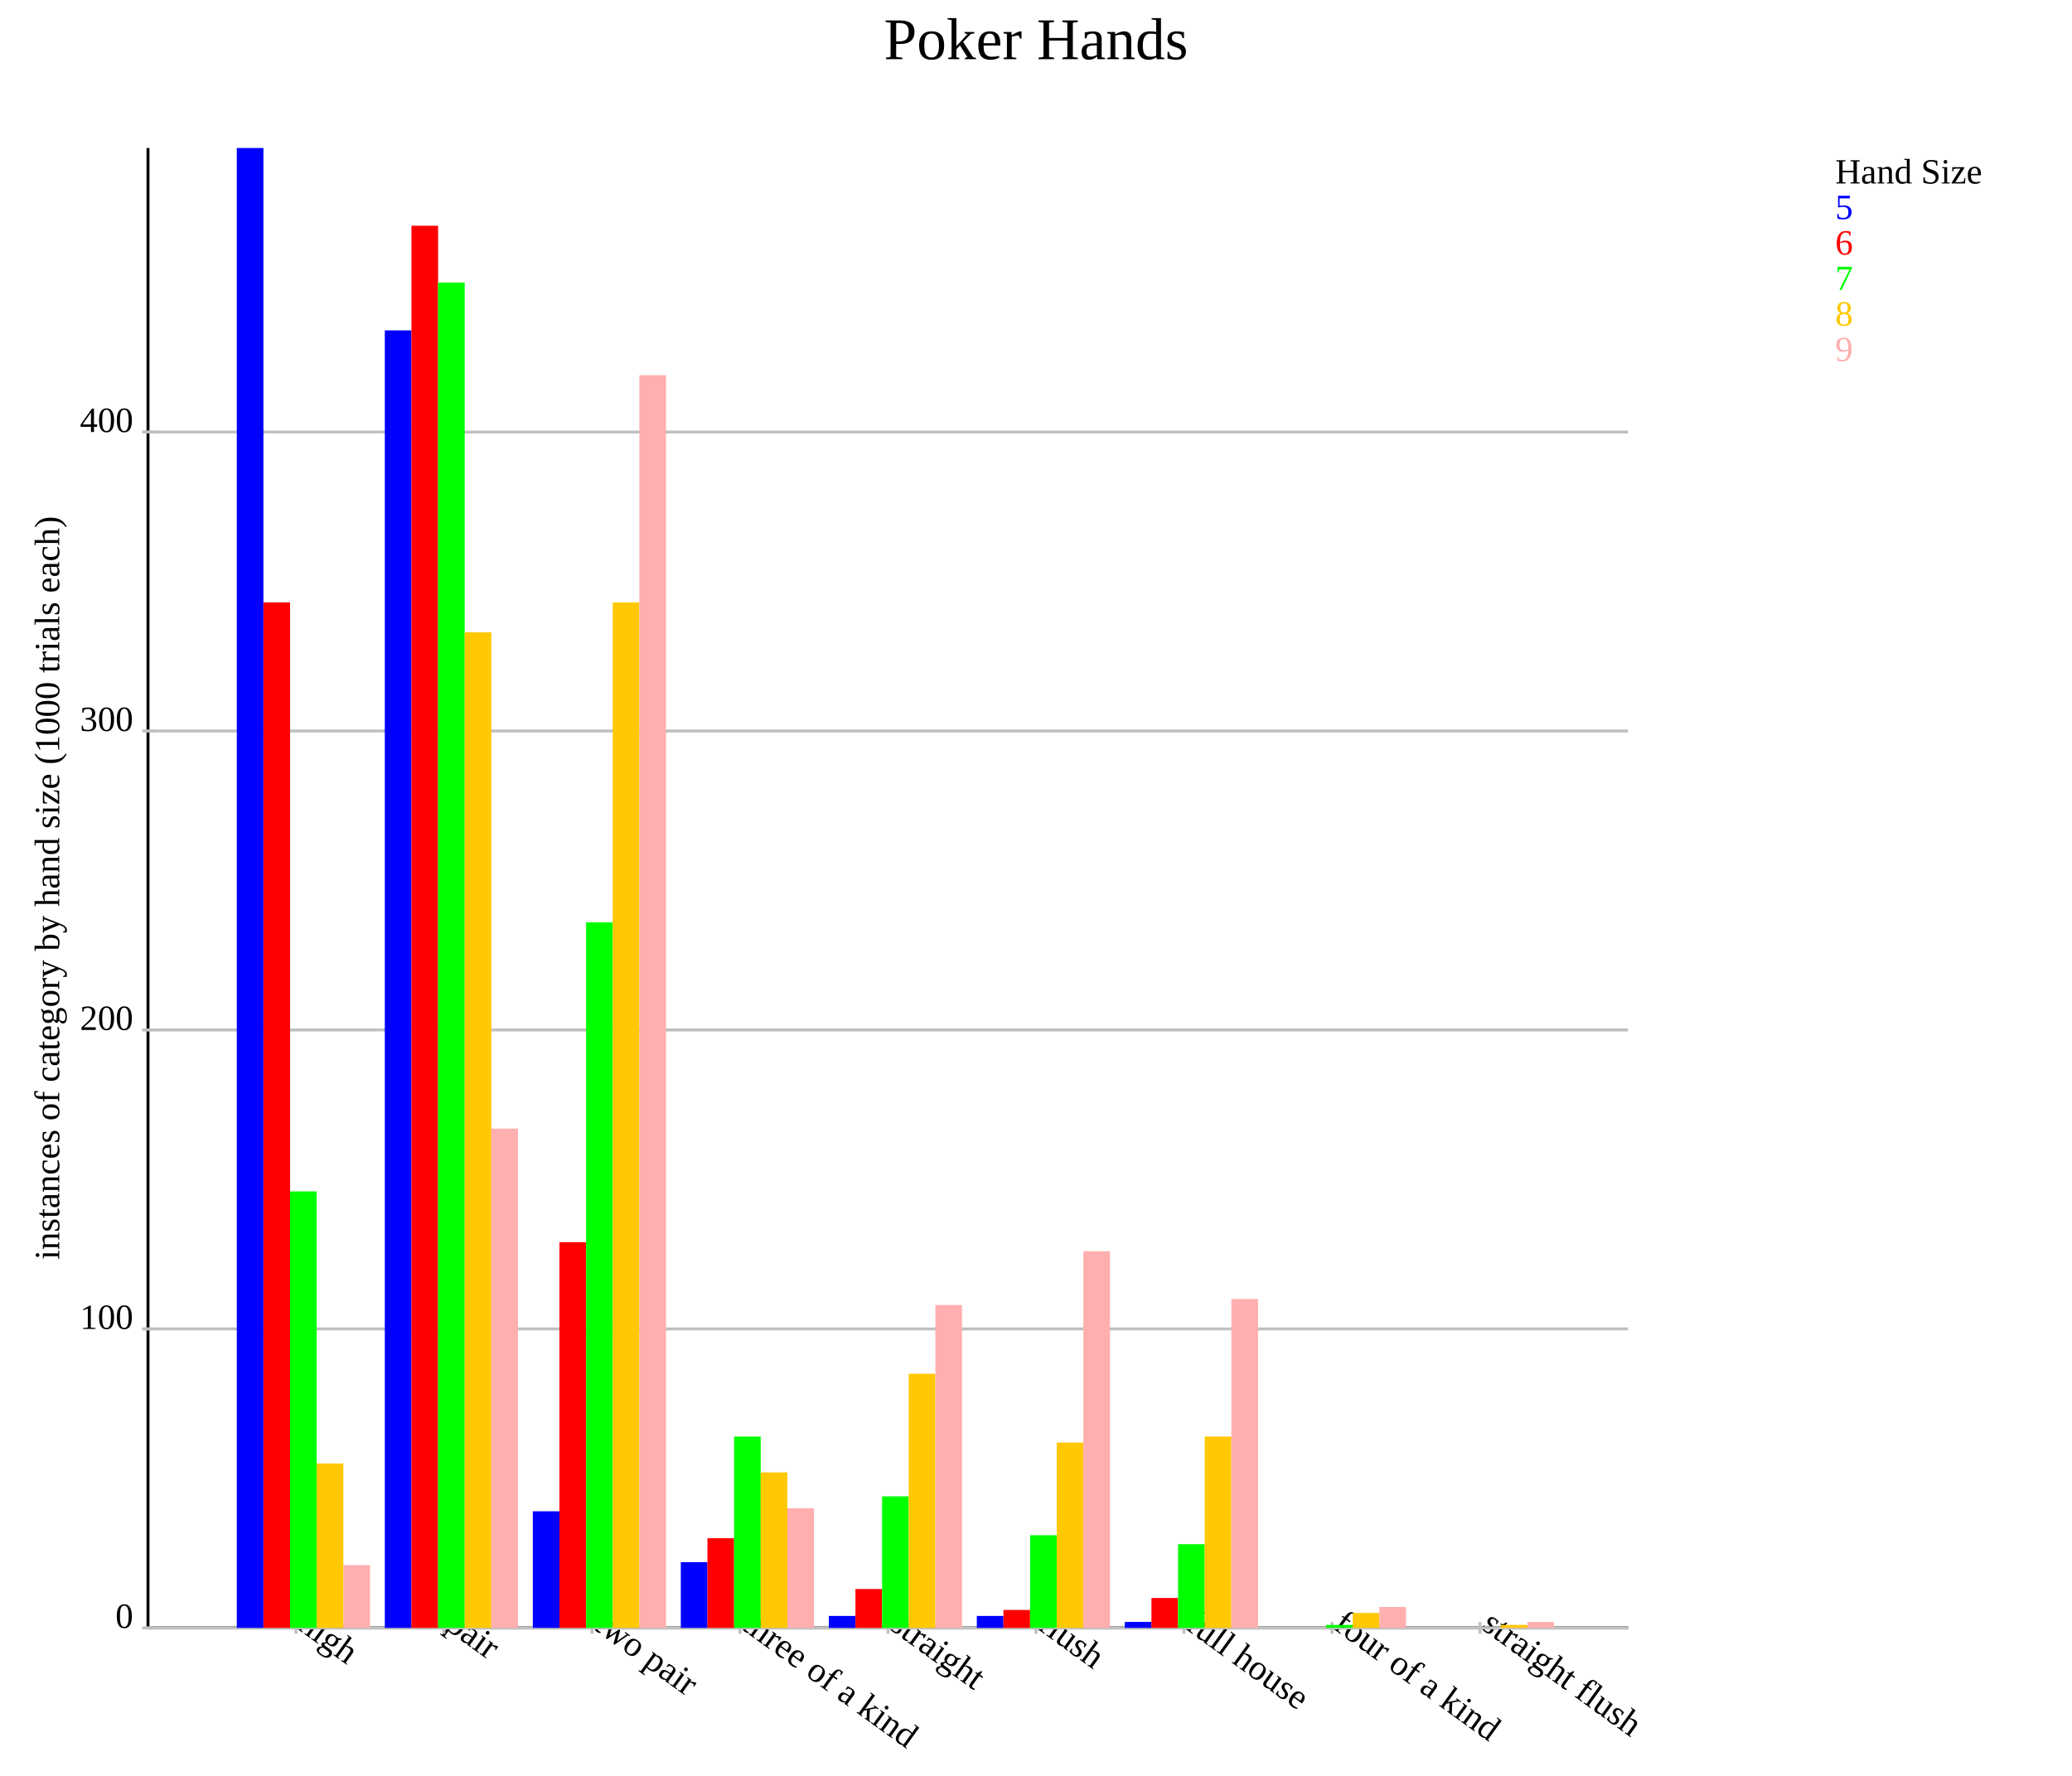
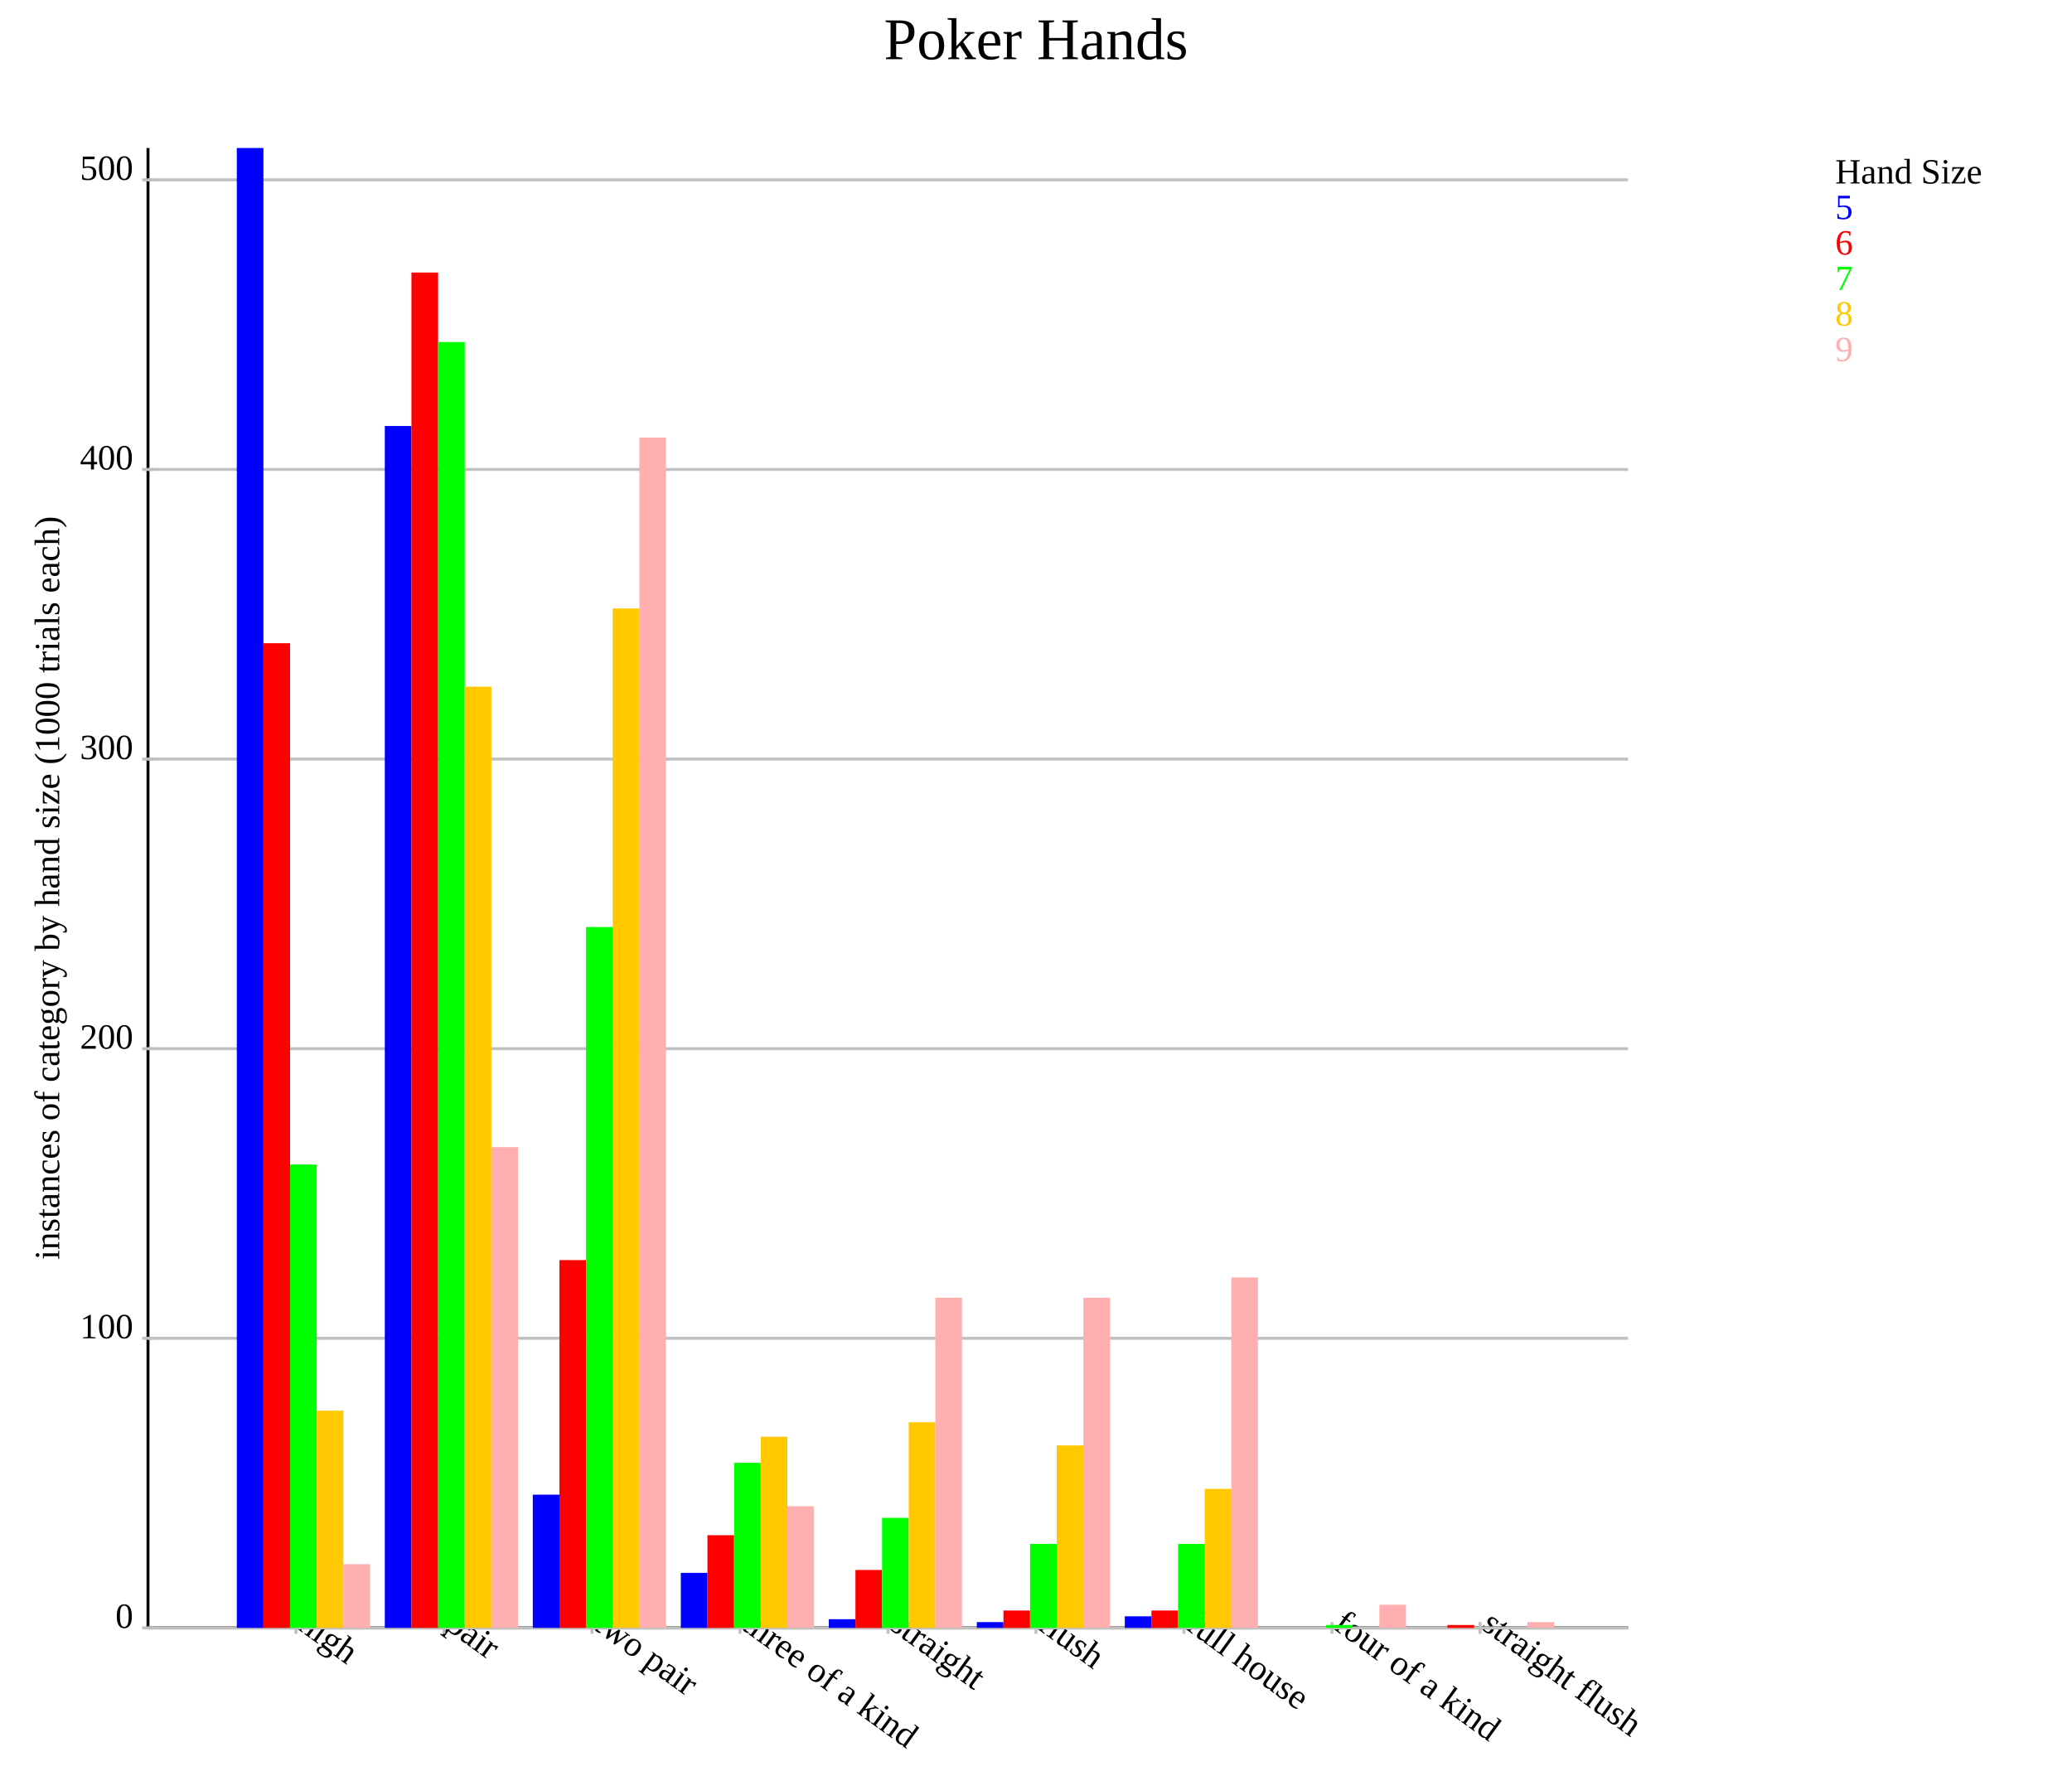
<svg xmlns="http://www.w3.org/2000/svg" version="1.1" width="700.0" height="600.0">
  <line x1="50.0" y1="550.0" x2="550.0" y2="550.0" stroke="rgb(0,0,0)" stroke-width="1" />
  <line x1="50.0" y1="550.0" x2="50.0" y2="50.0" stroke="rgb(0,0,0)" stroke-width="1" />
  <text text-anchor="start" alignment-baseline="hanging" x="100.0" y="550.0" transform="rotate(36.0,100.0,550.0)" fill="rgb(0,0,0)" font-size="12.0">high</text>
  <line x1="100.0" y1="548.0" x2="100.0" y2="552.0" stroke="rgb(192,192,192)" stroke-width="1" />
  <text text-anchor="start" alignment-baseline="hanging" x="150.0" y="550.0" transform="rotate(36.0,150.0,550.0)" fill="rgb(0,0,0)" font-size="12.0">pair</text>
  <line x1="150.0" y1="548.0" x2="150.0" y2="552.0" stroke="rgb(192,192,192)" stroke-width="1" />
  <text text-anchor="start" alignment-baseline="hanging" x="200.0" y="550.0" transform="rotate(36.0,200.0,550.0)" fill="rgb(0,0,0)" font-size="12.0">two pair</text>
  <line x1="200.0" y1="548.0" x2="200.0" y2="552.0" stroke="rgb(192,192,192)" stroke-width="1" />
  <text text-anchor="start" alignment-baseline="hanging" x="250.0" y="550.0" transform="rotate(36.0,250.0,550.0)" fill="rgb(0,0,0)" font-size="12.0">three of a kind</text>
  <line x1="250.0" y1="548.0" x2="250.0" y2="552.0" stroke="rgb(192,192,192)" stroke-width="1" />
  <text text-anchor="start" alignment-baseline="hanging" x="300.0" y="550.0" transform="rotate(36.0,300.0,550.0)" fill="rgb(0,0,0)" font-size="12.0">straight</text>
  <line x1="300.0" y1="548.0" x2="300.0" y2="552.0" stroke="rgb(192,192,192)" stroke-width="1" />
  <text text-anchor="start" alignment-baseline="hanging" x="350" y="550.0" transform="rotate(36.0,350,550.0)" fill="rgb(0,0,0)" font-size="12.0">flush</text>
  <line x1="350" y1="548.0" x2="350" y2="552.0" stroke="rgb(192,192,192)" stroke-width="1" />
  <text text-anchor="start" alignment-baseline="hanging" x="400" y="550.0" transform="rotate(36.0,400,550.0)" fill="rgb(0,0,0)" font-size="12.0">full house</text>
  <line x1="400" y1="548.0" x2="400" y2="552.0" stroke="rgb(192,192,192)" stroke-width="1" />
  <text text-anchor="start" alignment-baseline="hanging" x="450.0" y="550.0" transform="rotate(36.0,450.0,550.0)" fill="rgb(0,0,0)" font-size="12.0">four of a kind</text>
  <line x1="450.0" y1="548.0" x2="450.0" y2="552.0" stroke="rgb(192,192,192)" stroke-width="1" />
  <text text-anchor="start" alignment-baseline="hanging" x="500" y="550.0" transform="rotate(36.0,500,550.0)" fill="rgb(0,0,0)" font-size="12.0">straight flush</text>
  <line x1="500" y1="548.0" x2="500" y2="552.0" stroke="rgb(192,192,192)" stroke-width="1" />
  <line x1="50.0" y1="550.0" x2="550.0" y2="550.0" stroke="rgb(192,192,192)" stroke-width="1" />
  <text text-anchor="end" alignment-baseline="middle" x="45.0" y="550.0" font-size="12.0">0</text>
  <line x1="48.0" y1="550.0" x2="52.0" y2="550.0" stroke="rgb(192,192,192)" stroke-width="1" />
-   <line x1="50.0" y1="448.99" x2="550.0" y2="448.99" stroke="rgb(192,192,192)" stroke-width="1" />
-   <text text-anchor="end" alignment-baseline="middle" x="45.0" y="448.99" font-size="12.0">100</text>
-   <line x1="48.0" y1="448.99" x2="52.0" y2="448.99" stroke="rgb(192,192,192)" stroke-width="1" />
-   <line x1="50.0" y1="347.98" x2="550.0" y2="347.98" stroke="rgb(192,192,192)" stroke-width="1" />
-   <text text-anchor="end" alignment-baseline="middle" x="45.0" y="347.98" font-size="12.0">200</text>
-   <line x1="48.0" y1="347.98" x2="52.0" y2="347.98" stroke="rgb(192,192,192)" stroke-width="1" />
-   <line x1="50.0" y1="246.97" x2="550.0" y2="246.97" stroke="rgb(192,192,192)" stroke-width="1" />
-   <text text-anchor="end" alignment-baseline="middle" x="45.0" y="246.97" font-size="12.0">300</text>
-   <line x1="48.0" y1="246.97" x2="52.0" y2="246.97" stroke="rgb(192,192,192)" stroke-width="1" />
-   <line x1="50.0" y1="145.96" x2="550.0" y2="145.96" stroke="rgb(192,192,192)" stroke-width="1" />
-   <text text-anchor="end" alignment-baseline="middle" x="45.0" y="145.96" font-size="12.0">400</text>
-   <line x1="48.0" y1="145.96" x2="52.0" y2="145.96" stroke="rgb(192,192,192)" stroke-width="1" />
+   <line x1="50.0" y1="452.153" x2="550.0" y2="452.153" stroke="rgb(192,192,192)" stroke-width="1" />
+   <text text-anchor="end" alignment-baseline="middle" x="45.0" y="452.153" font-size="12.0">100</text>
+   <line x1="48.0" y1="452.153" x2="52.0" y2="452.153" stroke="rgb(192,192,192)" stroke-width="1" />
+   <line x1="50.0" y1="354.305" x2="550.0" y2="354.305" stroke="rgb(192,192,192)" stroke-width="1" />
+   <text text-anchor="end" alignment-baseline="middle" x="45.0" y="354.305" font-size="12.0">200</text>
+   <line x1="48.0" y1="354.305" x2="52.0" y2="354.305" stroke="rgb(192,192,192)" stroke-width="1" />
+   <line x1="50.0" y1="256.458" x2="550.0" y2="256.458" stroke="rgb(192,192,192)" stroke-width="1" />
+   <text text-anchor="end" alignment-baseline="middle" x="45.0" y="256.458" font-size="12.0">300</text>
+   <line x1="48.0" y1="256.458" x2="52.0" y2="256.458" stroke="rgb(192,192,192)" stroke-width="1" />
+   <line x1="50.0" y1="158.611" x2="550.0" y2="158.611" stroke="rgb(192,192,192)" stroke-width="1" />
+   <text text-anchor="end" alignment-baseline="middle" x="45.0" y="158.611" font-size="12.0">400</text>
+   <line x1="48.0" y1="158.611" x2="52.0" y2="158.611" stroke="rgb(192,192,192)" stroke-width="1" />
+   <line x1="50.0" y1="60.763" x2="550.0" y2="60.763" stroke="rgb(192,192,192)" stroke-width="1" />
+   <text text-anchor="end" alignment-baseline="middle" x="45.0" y="60.763" font-size="12.0">500</text>
+   <line x1="48.0" y1="60.763" x2="52.0" y2="60.763" stroke="rgb(192,192,192)" stroke-width="1" />
  <rect x="80.0" y="50.0" width="9.0" height="500.0" fill="rgb(0,0,255)" stroke-width="1" />
-   <rect x="130.0" y="111.616" width="9.0" height="438.384" fill="rgb(0,0,255)" stroke-width="1" />
-   <rect x="180.0" y="510.606" width="9.0" height="39.394" fill="rgb(0,0,255)" stroke-width="1" />
-   <rect x="230" y="527.778" width="9.0" height="22.222" fill="rgb(0,0,255)" stroke-width="1" />
-   <rect x="280.0" y="545.96" width="9.0" height="4.04" fill="rgb(0,0,255)" stroke-width="1" />
-   <rect x="330.0" y="545.96" width="9" height="4.04" fill="rgb(0,0,255)" stroke-width="1" />
-   <rect x="380" y="547.98" width="9.0" height="2.02" fill="rgb(0,0,255)" stroke-width="1" />
+   <rect x="130.0" y="143.933" width="9.0" height="406.067" fill="rgb(0,0,255)" stroke-width="1" />
+   <rect x="180.0" y="504.99" width="9.0" height="45.01" fill="rgb(0,0,255)" stroke-width="1" />
+   <rect x="230" y="531.409" width="9.0" height="18.591" fill="rgb(0,0,255)" stroke-width="1" />
+   <rect x="280.0" y="547.065" width="9.0" height="2.935" fill="rgb(0,0,255)" stroke-width="1" />
+   <rect x="330.0" y="548.043" width="9" height="1.957" fill="rgb(0,0,255)" stroke-width="1" />
+   <rect x="380" y="546.086" width="9.0" height="3.914" fill="rgb(0,0,255)" stroke-width="1" />
  <rect x="430.0" y="550.0" width="9.0" height="0.0" fill="rgb(0,0,255)" stroke-width="1" />
  <rect x="480" y="550.0" width="9.0" height="0.0" fill="rgb(0,0,255)" stroke-width="1" />
-   <rect x="89.0" y="203.535" width="9.0" height="346.465" fill="rgb(255,0,0)" stroke-width="1" />
-   <rect x="139.0" y="76.263" width="9.0" height="473.737" fill="rgb(255,0,0)" stroke-width="1" />
-   <rect x="189.0" y="419.697" width="9" height="130.303" fill="rgb(255,0,0)" stroke-width="1" />
-   <rect x="239" y="519.697" width="9.0" height="30.303" fill="rgb(255,0,0)" stroke-width="1" />
-   <rect x="289.0" y="536.869" width="9.0" height="13.131" fill="rgb(255,0,0)" stroke-width="1" />
-   <rect x="339" y="543.939" width="9.0" height="6.061" fill="rgb(255,0,0)" stroke-width="1" />
-   <rect x="389" y="539.899" width="9" height="10.101" fill="rgb(255,0,0)" stroke-width="1" />
+   <rect x="89.0" y="217.319" width="9.0" height="332.681" fill="rgb(255,0,0)" stroke-width="1" />
+   <rect x="139.0" y="92.074" width="9.0" height="457.926" fill="rgb(255,0,0)" stroke-width="1" />
+   <rect x="189.0" y="425.734" width="9" height="124.266" fill="rgb(255,0,0)" stroke-width="1" />
+   <rect x="239" y="518.689" width="9.0" height="31.311" fill="rgb(255,0,0)" stroke-width="1" />
+   <rect x="289.0" y="530.431" width="9.0" height="19.569" fill="rgb(255,0,0)" stroke-width="1" />
+   <rect x="339" y="544.129" width="9.0" height="5.871" fill="rgb(255,0,0)" stroke-width="1" />
+   <rect x="389" y="544.129" width="9" height="5.871" fill="rgb(255,0,0)" stroke-width="1" />
  <rect x="439.0" y="550.0" width="9.0" height="0.0" fill="rgb(255,0,0)" stroke-width="1" />
-   <rect x="489" y="550.0" width="9.0" height="0.0" fill="rgb(255,0,0)" stroke-width="1" />
-   <rect x="98.0" y="402.525" width="9.0" height="147.475" fill="rgb(0,255,0)" stroke-width="1" />
-   <rect x="148.0" y="95.455" width="9.0" height="454.545" fill="rgb(0,255,0)" stroke-width="1" />
-   <rect x="198" y="311.616" width="9.0" height="238.384" fill="rgb(0,255,0)" stroke-width="1" />
-   <rect x="248.0" y="485.354" width="9.0" height="64.646" fill="rgb(0,255,0)" stroke-width="1" />
-   <rect x="298.0" y="505.556" width="9.0" height="44.444" fill="rgb(0,255,0)" stroke-width="1" />
-   <rect x="348" y="518.687" width="9.0" height="31.313" fill="rgb(0,255,0)" stroke-width="1" />
-   <rect x="398" y="521.717" width="9.0" height="28.283" fill="rgb(0,255,0)" stroke-width="1" />
-   <rect x="448.0" y="548.99" width="9.0" height="1.01" fill="rgb(0,255,0)" stroke-width="1" />
+   <rect x="489" y="549.022" width="9.0" height="0.978" fill="rgb(255,0,0)" stroke-width="1" />
+   <rect x="98.0" y="393.444" width="9.0" height="156.556" fill="rgb(0,255,0)" stroke-width="1" />
+   <rect x="148.0" y="115.558" width="9.0" height="434.442" fill="rgb(0,255,0)" stroke-width="1" />
+   <rect x="198" y="313.209" width="9.0" height="236.791" fill="rgb(0,255,0)" stroke-width="1" />
+   <rect x="248.0" y="494.227" width="9.0" height="55.773" fill="rgb(0,255,0)" stroke-width="1" />
+   <rect x="298.0" y="512.818" width="9.0" height="37.182" fill="rgb(0,255,0)" stroke-width="1" />
+   <rect x="348" y="521.624" width="9.0" height="28.376" fill="rgb(0,255,0)" stroke-width="1" />
+   <rect x="398" y="521.624" width="9.0" height="28.376" fill="rgb(0,255,0)" stroke-width="1" />
+   <rect x="448.0" y="549.022" width="9.0" height="0.978" fill="rgb(0,255,0)" stroke-width="1" />
  <rect x="498" y="550.0" width="9.0" height="0.0" fill="rgb(0,255,0)" stroke-width="1" />
-   <rect x="107.0" y="494.444" width="9.0" height="55.556" fill="rgb(255,200,0)" stroke-width="1" />
-   <rect x="157.0" y="213.636" width="9.0" height="336.364" fill="rgb(255,200,0)" stroke-width="1" />
-   <rect x="207.0" y="203.535" width="9.0" height="346.465" fill="rgb(255,200,0)" stroke-width="1" />
-   <rect x="257.0" y="497.475" width="9.0" height="52.525" fill="rgb(255,200,0)" stroke-width="1" />
-   <rect x="307.0" y="464.141" width="9.0" height="85.859" fill="rgb(255,200,0)" stroke-width="1" />
-   <rect x="357" y="487.374" width="9.0" height="62.626" fill="rgb(255,200,0)" stroke-width="1" />
-   <rect x="407" y="485.354" width="9.0" height="64.646" fill="rgb(255,200,0)" stroke-width="1" />
-   <rect x="457.0" y="544.949" width="9" height="5.051" fill="rgb(255,200,0)" stroke-width="1" />
-   <rect x="507" y="548.99" width="9" height="1.01" fill="rgb(255,200,0)" stroke-width="1" />
-   <rect x="116.0" y="528.788" width="9" height="21.212" fill="rgb(255,175,175)" stroke-width="1" />
-   <rect x="166.0" y="381.313" width="9.0" height="168.687" fill="rgb(255,175,175)" stroke-width="1" />
-   <rect x="216.0" y="126.768" width="9" height="423.232" fill="rgb(255,175,175)" stroke-width="1" />
-   <rect x="266.0" y="509.596" width="9.0" height="40.404" fill="rgb(255,175,175)" stroke-width="1" />
-   <rect x="316.0" y="440.909" width="9.0" height="109.091" fill="rgb(255,175,175)" stroke-width="1" />
-   <rect x="366" y="422.727" width="9.0" height="127.273" fill="rgb(255,175,175)" stroke-width="1" />
-   <rect x="416" y="438.889" width="9.0" height="111.111" fill="rgb(255,175,175)" stroke-width="1" />
-   <rect x="466" y="542.929" width="9.0" height="7.071" fill="rgb(255,175,175)" stroke-width="1" />
-   <rect x="516.0" y="547.98" width="9" height="2.02" fill="rgb(255,175,175)" stroke-width="1" />
+   <rect x="107.0" y="476.614" width="9.0" height="73.386" fill="rgb(255,200,0)" stroke-width="1" />
+   <rect x="157.0" y="231.996" width="9.0" height="318.004" fill="rgb(255,200,0)" stroke-width="1" />
+   <rect x="207.0" y="205.577" width="9.0" height="344.423" fill="rgb(255,200,0)" stroke-width="1" />
+   <rect x="257.0" y="485.421" width="9.0" height="64.579" fill="rgb(255,200,0)" stroke-width="1" />
+   <rect x="307.0" y="480.528" width="9.0" height="69.472" fill="rgb(255,200,0)" stroke-width="1" />
+   <rect x="357" y="488.356" width="9.0" height="61.644" fill="rgb(255,200,0)" stroke-width="1" />
+   <rect x="407" y="503.033" width="9.0" height="46.967" fill="rgb(255,200,0)" stroke-width="1" />
+   <rect x="457.0" y="550.0" width="9" height="0.0" fill="rgb(255,200,0)" stroke-width="1" />
+   <rect x="507" y="550.0" width="9" height="0.0" fill="rgb(255,200,0)" stroke-width="1" />
+   <rect x="116.0" y="528.474" width="9" height="21.526" fill="rgb(255,175,175)" stroke-width="1" />
+   <rect x="166.0" y="387.573" width="9.0" height="162.427" fill="rgb(255,175,175)" stroke-width="1" />
+   <rect x="216.0" y="147.847" width="9" height="402.153" fill="rgb(255,175,175)" stroke-width="1" />
+   <rect x="266.0" y="508.904" width="9.0" height="41.096" fill="rgb(255,175,175)" stroke-width="1" />
+   <rect x="316.0" y="438.454" width="9.0" height="111.546" fill="rgb(255,175,175)" stroke-width="1" />
+   <rect x="366" y="438.454" width="9.0" height="111.546" fill="rgb(255,175,175)" stroke-width="1" />
+   <rect x="416" y="431.605" width="9.0" height="118.395" fill="rgb(255,175,175)" stroke-width="1" />
+   <rect x="466" y="542.172" width="9.0" height="7.828" fill="rgb(255,175,175)" stroke-width="1" />
+   <rect x="516.0" y="548.043" width="9" height="1.957" fill="rgb(255,175,175)" stroke-width="1" />
  <text x="620" y="62" font-size="12">Hand Size</text>
  <text x="620" y="74" fill="rgb(0,0,255)" font-size="12">5</text>
  <text x="620" y="86" fill="rgb(255,0,0)" font-size="12">6</text>
  <text x="620" y="98" fill="rgb(0,255,0)" font-size="12">7</text>
  <text x="620" y="110" fill="rgb(255,200,0)" font-size="12">8</text>
  <text x="620" y="122" fill="rgb(255,175,175)" font-size="12">9</text>
  <text text-anchor="middle" x="350.0" y="20.0" fill="rgb(0,0,0)" font-size="20.0">Poker Hands</text>
  <text text-anchor="middle" x="20.0" y="300.0" transform="rotate(-90.0 20.0 300.0)" fill="rgb(0,0,0)" font-size="12.0">instances of category by hand size (1000 trials each)</text>Sorry, your browser does not support inline SVG.</svg>
